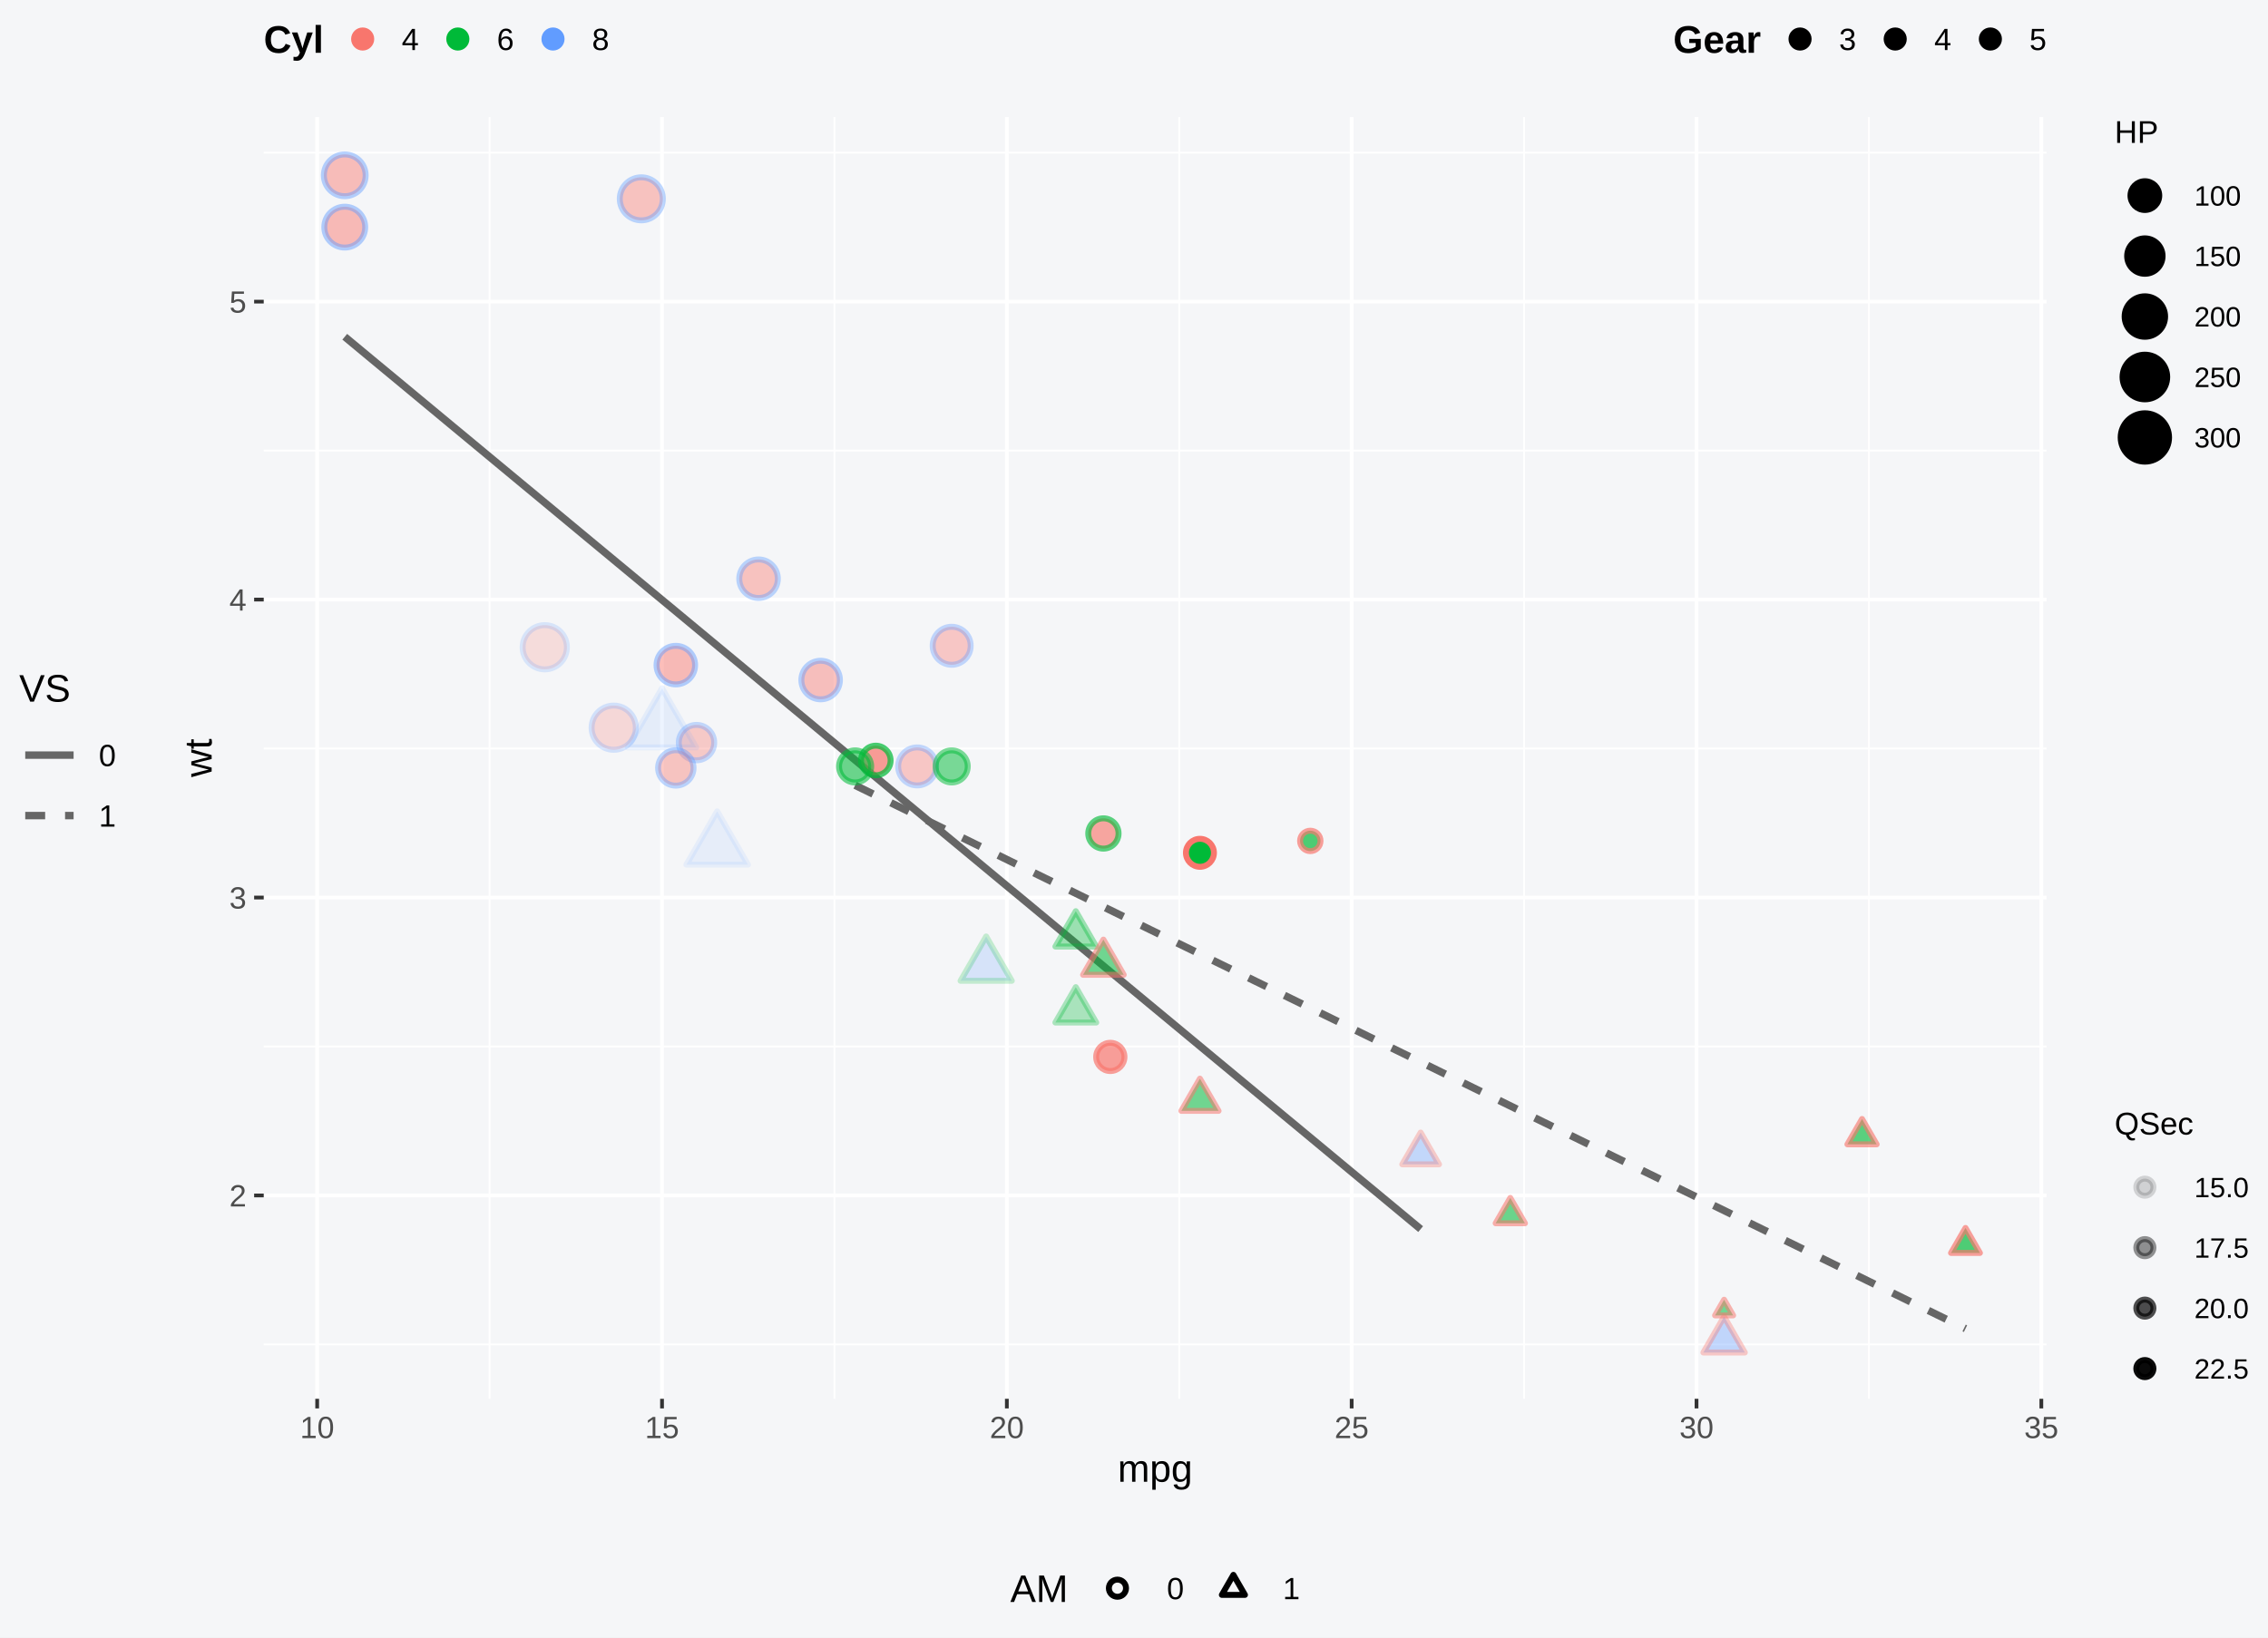
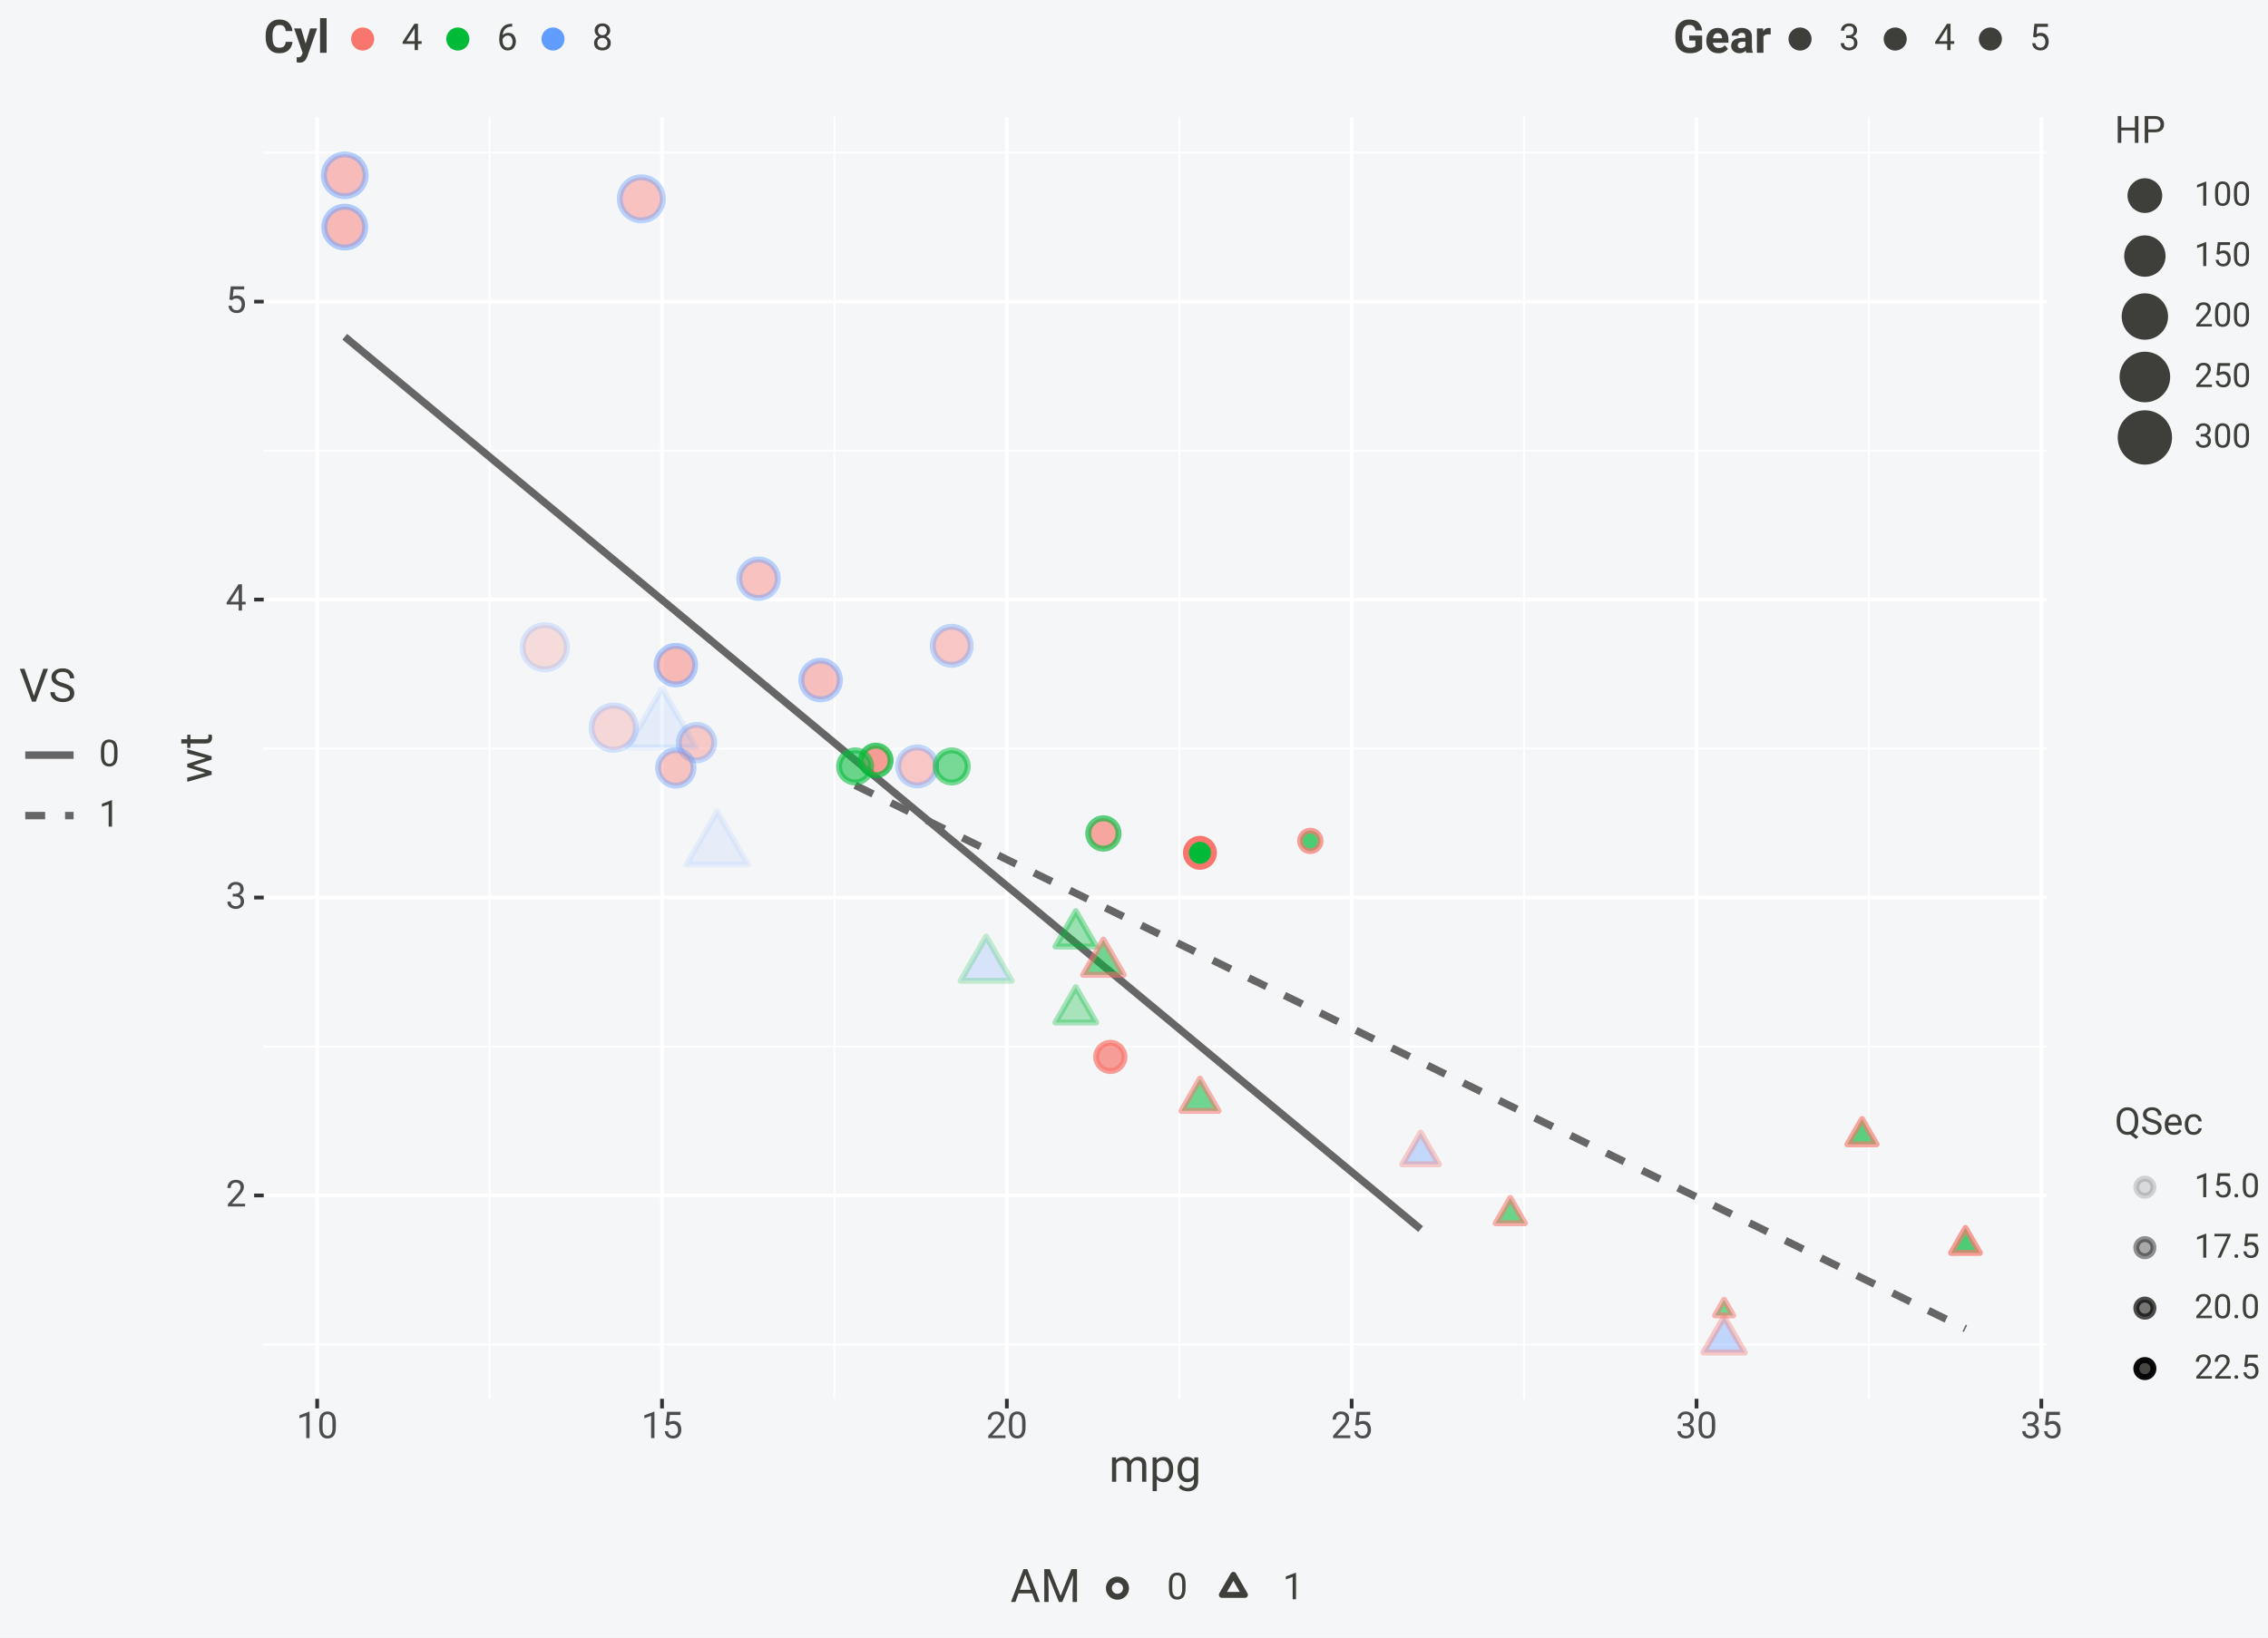
<svg xmlns="http://www.w3.org/2000/svg" width="648.00pt" height="468.00pt" viewBox="0 0 648.00 468.00">
  <g class="svglite">
    <defs>
      <style type="text/css">
-     .svglite line, .svglite polyline, .svglite polygon, .svglite path, .svglite rect, .svglite circle {
+     /* theme-aware-processed */
+     .svglite line, .svglite polyline, .svglite polygon, .svglite path, .svglite circle {
      fill: none;
-       stroke: #000000;
+       stroke: #3E3F3A;
+       stroke-linecap: round;
+       stroke-linejoin: round;
+       stroke-miterlimit: 10.00;
+     }
+     .svglite &gt; g &gt; rect {
+       fill: none;
+       stroke: #3E3F3A;
      stroke-linecap: round;
      stroke-linejoin: round;
      stroke-miterlimit: 10.00;
    }
    .svglite text {
      white-space: pre;
+       fill: #3E3F3A;
    }
    .svglite g.glyphgroup path {
      fill: inherit;
      stroke: none;
    }
  </style>
    </defs>
    <rect width="100%" height="100%" style="stroke: none; fill: #F5F6F8;" />
    <defs>
      <clipPath id="cpMC4wMHw2NDguMDB8MC4wMHw0NjguMDA=">
        <rect x="0.00" y="0.00" width="648.00" height="468.00" />
      </clipPath>
    </defs>
    <g clip-path="url(#cpMC4wMHw2NDguMDB8MC4wMHw0NjguMDA=)">
-       <rect x="0.00" y="-0" width="648.00" height="468.00" style="stroke-width: 1.07; stroke: none;" />
-     </g>
+       <rect x="0.00" y="-0" width="648.00" height="468.00" style="stroke-width: 1.07; stroke: none;" /> fill: #F5F6F8;' /&gt;
+ </g>
    <defs>
      <clipPath id="cpNzUuMzV8NTg0LjcyfDMzLjQ1fDM5OS43Ng==">
        <rect x="75.35" y="33.45" width="509.37" height="366.31" />
      </clipPath>
    </defs>
    <g clip-path="url(#cpNzUuMzV8NTg0LjcyfDMzLjQ1fDM5OS43Ng==)">
-       <rect x="75.35" y="33.45" width="509.37" height="366.31" style="stroke-width: 1.07; stroke: none;" />
-       <polyline points="75.35,384.22 584.72,384.22 " style="stroke-width: 0.53; stroke: #FFFFFF; stroke-linecap: butt;" />
+       <rect x="75.35" y="33.45" width="509.37" height="366.31" style="stroke-width: 1.07; stroke: none;" /> fill: #F5F6F8;' /&gt;
+ <polyline points="75.35,384.22 584.72,384.22 " style="stroke-width: 0.53; stroke: #FFFFFF; stroke-linecap: butt;" />
      <polyline points="75.35,299.07 584.72,299.07 " style="stroke-width: 0.53; stroke: #FFFFFF; stroke-linecap: butt;" />
      <polyline points="75.35,213.92 584.72,213.92 " style="stroke-width: 0.53; stroke: #FFFFFF; stroke-linecap: butt;" />
      <polyline points="75.35,128.77 584.72,128.77 " style="stroke-width: 0.53; stroke: #FFFFFF; stroke-linecap: butt;" />
      <polyline points="75.35,43.63 584.72,43.63 " style="stroke-width: 0.53; stroke: #FFFFFF; stroke-linecap: butt;" />
      <polyline points="139.88,399.76 139.88,33.45 " style="stroke-width: 0.53; stroke: #FFFFFF; stroke-linecap: butt;" />
      <polyline points="238.41,399.76 238.41,33.45 " style="stroke-width: 0.53; stroke: #FFFFFF; stroke-linecap: butt;" />
      <polyline points="336.93,399.76 336.93,33.45 " style="stroke-width: 0.53; stroke: #FFFFFF; stroke-linecap: butt;" />
      <polyline points="435.46,399.76 435.46,33.45 " style="stroke-width: 0.53; stroke: #FFFFFF; stroke-linecap: butt;" />
      <polyline points="533.98,399.76 533.98,33.45 " style="stroke-width: 0.53; stroke: #FFFFFF; stroke-linecap: butt;" />
      <polyline points="75.35,341.64 584.72,341.64 " style="stroke-width: 1.07; stroke: #FFFFFF; stroke-linecap: butt;" />
      <polyline points="75.35,256.50 584.72,256.50 " style="stroke-width: 1.07; stroke: #FFFFFF; stroke-linecap: butt;" />
      <polyline points="75.35,171.35 584.72,171.35 " style="stroke-width: 1.07; stroke: #FFFFFF; stroke-linecap: butt;" />
      <polyline points="75.35,86.20 584.72,86.20 " style="stroke-width: 1.07; stroke: #FFFFFF; stroke-linecap: butt;" />
      <polyline points="90.62,399.76 90.62,33.45 " style="stroke-width: 1.07; stroke: #FFFFFF; stroke-linecap: butt;" />
      <polyline points="189.15,399.76 189.15,33.45 " style="stroke-width: 1.07; stroke: #FFFFFF; stroke-linecap: butt;" />
      <polyline points="287.67,399.76 287.67,33.45 " style="stroke-width: 1.07; stroke: #FFFFFF; stroke-linecap: butt;" />
      <polyline points="386.19,399.76 386.19,33.45 " style="stroke-width: 1.07; stroke: #FFFFFF; stroke-linecap: butt;" />
      <polyline points="484.72,399.76 484.72,33.45 " style="stroke-width: 1.07; stroke: #FFFFFF; stroke-linecap: butt;" />
      <polyline points="583.24,399.76 583.24,33.45 " style="stroke-width: 1.07; stroke: #FFFFFF; stroke-linecap: butt;" />
      <polyline points="98.50,96.24 102.39,99.47 106.28,102.70 110.18,105.93 114.07,109.15 117.96,112.38 121.85,115.61 125.74,118.84 129.63,122.07 133.52,125.29 137.41,128.52 141.30,131.75 145.20,134.98 149.09,138.21 152.98,141.43 156.87,144.66 160.76,147.89 164.65,151.12 168.54,154.35 172.43,157.57 176.32,160.80 180.22,164.03 184.11,167.26 188.00,170.49 191.89,173.71 195.78,176.94 199.67,180.17 203.56,183.40 207.45,186.63 211.34,189.85 215.24,193.08 219.13,196.31 223.02,199.54 226.91,202.77 230.80,205.99 234.69,209.22 238.58,212.45 242.47,215.68 246.36,218.91 250.26,222.14 254.15,225.36 258.04,228.59 261.93,231.82 265.82,235.05 269.71,238.28 273.60,241.50 277.49,244.73 281.38,247.96 285.27,251.19 289.17,254.42 293.06,257.64 296.95,260.87 300.84,264.10 304.73,267.33 308.62,270.56 312.51,273.78 316.40,277.01 320.29,280.24 324.19,283.47 328.08,286.70 331.97,289.92 335.86,293.15 339.75,296.38 343.64,299.61 347.53,302.84 351.42,306.06 355.31,309.29 359.21,312.52 363.10,315.75 366.99,318.98 370.88,322.20 374.77,325.43 378.66,328.66 382.55,331.89 386.44,335.12 390.33,338.34 394.23,341.57 398.12,344.80 402.01,348.03 405.90,351.26 " style="stroke-width: 2.13; stroke: #666666; stroke-linecap: butt;" />
      <polyline points="244.32,224.42 248.33,226.38 252.35,228.35 256.37,230.31 260.38,232.28 264.40,234.25 268.41,236.21 272.43,238.18 276.45,240.14 280.46,242.11 284.48,244.07 288.49,246.04 292.51,248.01 296.52,249.97 300.54,251.94 304.56,253.90 308.57,255.87 312.59,257.83 316.60,259.80 320.62,261.77 324.63,263.73 328.65,265.70 332.67,267.66 336.68,269.63 340.70,271.59 344.71,273.56 348.73,275.53 352.75,277.49 356.76,279.46 360.78,281.42 364.79,283.39 368.81,285.36 372.82,287.32 376.84,289.29 380.86,291.25 384.87,293.22 388.89,295.18 392.90,297.15 396.92,299.12 400.93,301.08 404.95,303.05 408.97,305.01 412.98,306.98 417.00,308.94 421.01,310.91 425.03,312.88 429.05,314.84 433.06,316.81 437.08,318.77 441.09,320.74 445.11,322.70 449.12,324.67 453.14,326.64 457.16,328.60 461.17,330.57 465.19,332.53 469.20,334.50 473.22,336.46 477.24,338.43 481.25,340.40 485.27,342.36 489.28,344.33 493.30,346.29 497.31,348.26 501.33,350.22 505.35,352.19 509.36,354.16 513.38,356.12 517.39,358.09 521.41,360.05 525.42,362.02 529.44,363.98 533.46,365.95 537.47,367.92 541.49,369.88 545.50,371.85 549.52,373.81 553.54,375.78 557.55,377.74 561.57,379.71 " style="stroke-width: 2.13; stroke: #666666; stroke-dasharray: 5.69,5.69; stroke-linecap: butt;" />
      <polygon points="307.37,282.11 313.21,292.22 301.54,292.22 " style="stroke-width: 1.70; stroke: #00BA38; stroke-opacity: 0.31; fill: #00BA38; fill-opacity: 0.31;" />
      <polygon points="307.37,260.40 313.21,270.51 301.54,270.51 " style="stroke-width: 1.70; stroke: #00BA38; stroke-opacity: 0.37; fill: #00BA38; fill-opacity: 0.37;" />
      <polygon points="342.84,308.26 348.16,317.47 337.53,317.47 " style="stroke-width: 1.70; stroke: #F8766D; stroke-opacity: 0.54; fill: #00BA38; fill-opacity: 0.54;" />
      <circle cx="315.26" cy="238.19" r="4.33" style="stroke-width: 1.70; stroke: #00BA38; stroke-opacity: 0.63; fill: #F8766D; fill-opacity: 0.63;" />
      <circle cx="262.05" cy="219.03" r="5.43" style="stroke-width: 1.70; stroke: #619CFF; stroke-opacity: 0.37; fill: #F8766D; fill-opacity: 0.37;" />
      <circle cx="250.23" cy="217.33" r="4.23" style="stroke-width: 1.70; stroke: #00BA38; stroke-opacity: 0.71; fill: #F8766D; fill-opacity: 0.71;" />
      <circle cx="175.35" cy="207.96" r="6.32" style="stroke-width: 1.70; stroke: #619CFF; stroke-opacity: 0.24; fill: #F8766D; fill-opacity: 0.24;" />
      <circle cx="374.37" cy="240.32" r="2.92" style="stroke-width: 1.70; stroke: #F8766D; stroke-opacity: 0.69; fill: #00BA38; fill-opacity: 0.69;" />
      <circle cx="342.84" cy="243.72" r="4.00" style="stroke-width: 1.70; stroke: #F8766D; fill: #00BA38;" />
      <circle cx="271.91" cy="219.03" r="4.59" style="stroke-width: 1.70; stroke: #00BA38; stroke-opacity: 0.51; fill: #00BA38; fill-opacity: 0.51;" />
      <circle cx="244.32" cy="219.03" r="4.59" style="stroke-width: 1.70; stroke: #00BA38; stroke-opacity: 0.57; fill: #00BA38; fill-opacity: 0.57;" />
      <circle cx="216.73" cy="165.39" r="5.51" style="stroke-width: 1.70; stroke: #619CFF; stroke-opacity: 0.41; fill: #F8766D; fill-opacity: 0.41;" />
      <circle cx="234.47" cy="194.34" r="5.51" style="stroke-width: 1.70; stroke: #619CFF; stroke-opacity: 0.43; fill: #F8766D; fill-opacity: 0.43;" />
      <circle cx="193.09" cy="190.08" r="5.51" style="stroke-width: 1.70; stroke: #619CFF; stroke-opacity: 0.47; fill: #F8766D; fill-opacity: 0.47;" />
      <circle cx="98.50" cy="64.91" r="5.84" style="stroke-width: 1.70; stroke: #619CFF; stroke-opacity: 0.47; fill: #F8766D; fill-opacity: 0.47;" />
      <circle cx="98.50" cy="50.10" r="5.97" style="stroke-width: 1.70; stroke: #619CFF; stroke-opacity: 0.45; fill: #F8766D; fill-opacity: 0.45;" />
      <circle cx="183.23" cy="56.82" r="6.15" style="stroke-width: 1.70; stroke: #619CFF; stroke-opacity: 0.41; fill: #F8766D; fill-opacity: 0.41;" />
      <polygon points="532.01,319.79 536.19,327.03 527.83,327.03 " style="stroke-width: 1.70; stroke: #F8766D; stroke-opacity: 0.63; fill: #00BA38; fill-opacity: 0.63;" />
      <polygon points="492.60,371.44 495.18,375.92 490.02,375.92 " style="stroke-width: 1.70; stroke: #F8766D; stroke-opacity: 0.53; fill: #00BA38; fill-opacity: 0.53;" />
      <polygon points="561.57,350.93 565.69,358.07 557.44,358.07 " style="stroke-width: 1.70; stroke: #F8766D; stroke-opacity: 0.68; fill: #00BA38; fill-opacity: 0.68;" />
      <circle cx="317.23" cy="302.05" r="4.04" style="stroke-width: 1.70; stroke: #F8766D; stroke-opacity: 0.69; fill: #F8766D; fill-opacity: 0.69;" />
      <circle cx="199.00" cy="212.22" r="5.06" style="stroke-width: 1.70; stroke: #619CFF; stroke-opacity: 0.35; fill: #F8766D; fill-opacity: 0.35;" />
      <circle cx="193.09" cy="219.46" r="5.06" style="stroke-width: 1.70; stroke: #619CFF; stroke-opacity: 0.40; fill: #F8766D; fill-opacity: 0.40;" />
      <circle cx="155.65" cy="184.97" r="6.32" style="stroke-width: 1.70; stroke: #619CFF; stroke-opacity: 0.20; fill: #F8766D; fill-opacity: 0.20;" />
      <circle cx="271.91" cy="184.55" r="5.43" style="stroke-width: 1.70; stroke: #619CFF; stroke-opacity: 0.37; fill: #F8766D; fill-opacity: 0.37;" />
      <polygon points="431.51,342.35 435.70,349.59 427.33,349.59 " style="stroke-width: 1.70; stroke: #F8766D; stroke-opacity: 0.57; fill: #00BA38; fill-opacity: 0.57;" />
      <polygon points="405.90,323.66 411.15,332.75 400.65,332.75 " style="stroke-width: 1.70; stroke: #F8766D; stroke-opacity: 0.34; fill: #619CFF; fill-opacity: 0.34;" />
      <polygon points="492.60,376.28 498.52,386.53 486.68,386.53 " style="stroke-width: 1.70; stroke: #F8766D; stroke-opacity: 0.36; fill: #619CFF; fill-opacity: 0.36;" />
      <polygon points="204.91,231.86 213.71,247.10 196.11,247.10 " style="stroke-width: 1.70; stroke: #619CFF; stroke-opacity: 0.10; fill: #619CFF; fill-opacity: 0.10;" />
      <polygon points="281.76,267.63 289.08,280.30 274.44,280.30 " style="stroke-width: 1.70; stroke: #00BA38; stroke-opacity: 0.21; fill: #619CFF; fill-opacity: 0.21;" />
      <polygon points="189.15,196.68 198.91,213.60 179.38,213.60 " style="stroke-width: 1.70; stroke: #619CFF; stroke-opacity: 0.11; fill: #619CFF; fill-opacity: 0.11;" />
      <polygon points="315.26,268.52 321.06,278.58 309.45,278.58 " style="stroke-width: 1.70; stroke: #F8766D; stroke-opacity: 0.54; fill: #00BA38; fill-opacity: 0.54;" />
    </g>
    <g clip-path="url(#cpMC4wMHw2NDguMDB8MC4wMHw0NjguMDA=)">
-       <text x="70.42" y="344.79" text-anchor="end" style="font-size: 8.80px;fill: #4D4D4D; font-family: &quot;Arial&quot;;" textLength="4.89px" lengthAdjust="spacingAndGlyphs">2</text>
-       <text x="70.42" y="259.65" text-anchor="end" style="font-size: 8.80px;fill: #4D4D4D; font-family: &quot;Arial&quot;;" textLength="4.89px" lengthAdjust="spacingAndGlyphs">3</text>
-       <text x="70.42" y="174.50" text-anchor="end" style="font-size: 8.80px;fill: #4D4D4D; font-family: &quot;Arial&quot;;" textLength="4.89px" lengthAdjust="spacingAndGlyphs">4</text>
-       <text x="70.42" y="89.35" text-anchor="end" style="font-size: 8.80px;fill: #4D4D4D; font-family: &quot;Arial&quot;;" textLength="4.89px" lengthAdjust="spacingAndGlyphs">5</text>
+       <text x="70.42" y="344.79" text-anchor="end" style="font-size: 0.88em;fill: #4D4D4D; font-family: &quot;Roboto&quot;, -apple-system, BlinkMacSystemFont, &quot;Segoe UI&quot;, system-ui, sans-serif;">2</text>
+       <text x="70.42" y="259.65" text-anchor="end" style="font-size: 0.88em;fill: #4D4D4D; font-family: &quot;Roboto&quot;, -apple-system, BlinkMacSystemFont, &quot;Segoe UI&quot;, system-ui, sans-serif;">3</text>
+       <text x="70.42" y="174.50" text-anchor="end" style="font-size: 0.88em;fill: #4D4D4D; font-family: &quot;Roboto&quot;, -apple-system, BlinkMacSystemFont, &quot;Segoe UI&quot;, system-ui, sans-serif;">4</text>
+       <text x="70.42" y="89.35" text-anchor="end" style="font-size: 0.88em;fill: #4D4D4D; font-family: &quot;Roboto&quot;, -apple-system, BlinkMacSystemFont, &quot;Segoe UI&quot;, system-ui, sans-serif;">5</text>
      <polyline points="72.61,341.64 75.35,341.64 " style="stroke-width: 1.07; stroke: #333333; stroke-linecap: butt;" />
      <polyline points="72.61,256.50 75.35,256.50 " style="stroke-width: 1.07; stroke: #333333; stroke-linecap: butt;" />
      <polyline points="72.61,171.35 75.35,171.35 " style="stroke-width: 1.07; stroke: #333333; stroke-linecap: butt;" />
      <polyline points="72.61,86.20 75.35,86.20 " style="stroke-width: 1.07; stroke: #333333; stroke-linecap: butt;" />
      <polyline points="90.62,402.50 90.62,399.76 " style="stroke-width: 1.07; stroke: #333333; stroke-linecap: butt;" />
      <polyline points="189.15,402.50 189.15,399.76 " style="stroke-width: 1.07; stroke: #333333; stroke-linecap: butt;" />
      <polyline points="287.67,402.50 287.67,399.76 " style="stroke-width: 1.07; stroke: #333333; stroke-linecap: butt;" />
      <polyline points="386.19,402.50 386.19,399.76 " style="stroke-width: 1.07; stroke: #333333; stroke-linecap: butt;" />
      <polyline points="484.72,402.50 484.72,399.76 " style="stroke-width: 1.07; stroke: #333333; stroke-linecap: butt;" />
      <polyline points="583.24,402.50 583.24,399.76 " style="stroke-width: 1.07; stroke: #333333; stroke-linecap: butt;" />
-       <text x="90.62" y="410.99" text-anchor="middle" style="font-size: 8.80px;fill: #4D4D4D; font-family: &quot;Arial&quot;;" textLength="9.78px" lengthAdjust="spacingAndGlyphs">10</text>
-       <text x="189.15" y="410.99" text-anchor="middle" style="font-size: 8.80px;fill: #4D4D4D; font-family: &quot;Arial&quot;;" textLength="9.78px" lengthAdjust="spacingAndGlyphs">15</text>
-       <text x="287.67" y="410.99" text-anchor="middle" style="font-size: 8.80px;fill: #4D4D4D; font-family: &quot;Arial&quot;;" textLength="9.78px" lengthAdjust="spacingAndGlyphs">20</text>
-       <text x="386.19" y="410.99" text-anchor="middle" style="font-size: 8.80px;fill: #4D4D4D; font-family: &quot;Arial&quot;;" textLength="9.78px" lengthAdjust="spacingAndGlyphs">25</text>
-       <text x="484.72" y="410.99" text-anchor="middle" style="font-size: 8.80px;fill: #4D4D4D; font-family: &quot;Arial&quot;;" textLength="9.78px" lengthAdjust="spacingAndGlyphs">30</text>
-       <text x="583.24" y="410.99" text-anchor="middle" style="font-size: 8.80px;fill: #4D4D4D; font-family: &quot;Arial&quot;;" textLength="9.78px" lengthAdjust="spacingAndGlyphs">35</text>
-       <text x="330.03" y="423.46" text-anchor="middle" style="font-size: 11.00px; font-family: &quot;Arial&quot;;" textLength="21.41px" lengthAdjust="spacingAndGlyphs">mpg</text>
-       <text transform="translate(60.47,216.60) rotate(-90)" text-anchor="middle" style="font-size: 11.00px; font-family: &quot;Arial&quot;;" textLength="11.00px" lengthAdjust="spacingAndGlyphs">wt</text>
-       <rect x="595.68" y="33.45" width="46.84" height="366.31" style="stroke-width: 0.75; stroke: none;" />
-       <rect x="595.68" y="33.45" width="44.62" height="100.21" style="stroke-width: 1.07; stroke: none;" />
-       <text x="604.18" y="40.83" style="font-size: 9.00px; font-family: &quot;Arial&quot;;" textLength="12.50px" lengthAdjust="spacingAndGlyphs">HP</text>
-       <rect x="604.18" y="47.26" width="17.28" height="17.28" style="stroke-width: 1.07; stroke: none;" />
-       <circle cx="612.82" cy="55.90" r="4.11" style="stroke-width: 1.70; fill: #000000;" />
-       <rect x="604.18" y="64.54" width="17.28" height="17.28" style="stroke-width: 1.07; stroke: none;" />
-       <circle cx="612.82" cy="73.18" r="5.06" style="stroke-width: 1.70; fill: #000000;" />
-       <rect x="604.18" y="81.82" width="17.28" height="17.28" style="stroke-width: 1.07; stroke: none;" />
-       <circle cx="612.82" cy="90.46" r="5.78" style="stroke-width: 1.70; fill: #000000;" />
-       <rect x="604.18" y="99.10" width="17.28" height="17.28" style="stroke-width: 1.07; stroke: none;" />
-       <circle cx="612.82" cy="107.74" r="6.38" style="stroke-width: 1.70; fill: #000000;" />
-       <rect x="604.18" y="116.38" width="17.28" height="17.28" style="stroke-width: 1.07; stroke: none;" />
-       <circle cx="612.82" cy="125.02" r="6.91" style="stroke-width: 1.70; fill: #000000;" />
-       <text x="626.94" y="58.76" style="font-size: 8.00px; font-family: &quot;Arial&quot;;" textLength="13.36px" lengthAdjust="spacingAndGlyphs">100</text>
-       <text x="626.94" y="76.04" style="font-size: 8.00px; font-family: &quot;Arial&quot;;" textLength="13.36px" lengthAdjust="spacingAndGlyphs">150</text>
-       <text x="626.94" y="93.32" style="font-size: 8.00px; font-family: &quot;Arial&quot;;" textLength="13.36px" lengthAdjust="spacingAndGlyphs">200</text>
-       <text x="626.94" y="110.60" style="font-size: 8.00px; font-family: &quot;Arial&quot;;" textLength="13.36px" lengthAdjust="spacingAndGlyphs">250</text>
-       <text x="626.94" y="127.88" style="font-size: 8.00px; font-family: &quot;Arial&quot;;" textLength="13.36px" lengthAdjust="spacingAndGlyphs">300</text>
-       <rect x="595.68" y="316.83" width="46.84" height="82.93" style="stroke-width: 1.07; stroke: none;" />
-       <text x="604.18" y="324.22" style="font-size: 9.00px; font-family: &quot;Arial&quot;;" textLength="22.50px" lengthAdjust="spacingAndGlyphs">QSec</text>
-       <rect x="604.18" y="330.64" width="17.28" height="17.28" style="stroke-width: 1.07; stroke: none;" />
-       <circle cx="612.82" cy="339.28" r="2.45" style="stroke-width: 1.70; stroke: #000000; stroke-opacity: 0.15; fill: #000000; fill-opacity: 0.15;" />
-       <rect x="604.18" y="347.92" width="17.28" height="17.28" style="stroke-width: 1.07; stroke: none;" />
-       <circle cx="612.82" cy="356.56" r="2.45" style="stroke-width: 1.70; stroke: #000000; stroke-opacity: 0.42; fill: #000000; fill-opacity: 0.42;" />
-       <rect x="604.18" y="365.20" width="17.28" height="17.28" style="stroke-width: 1.07; stroke: none;" />
-       <circle cx="612.82" cy="373.84" r="2.45" style="stroke-width: 1.70; stroke: #000000; stroke-opacity: 0.69; fill: #000000; fill-opacity: 0.69;" />
-       <rect x="604.18" y="382.48" width="17.28" height="17.28" style="stroke-width: 1.07; stroke: none;" />
-       <circle cx="612.82" cy="391.12" r="2.45" style="stroke-width: 1.70; stroke: #000000; stroke-opacity: 0.96; fill: #000000; fill-opacity: 0.96;" />
-       <text x="626.94" y="342.15" style="font-size: 8.00px; font-family: &quot;Arial&quot;;" textLength="15.58px" lengthAdjust="spacingAndGlyphs">15.0</text>
-       <text x="626.94" y="359.43" style="font-size: 8.00px; font-family: &quot;Arial&quot;;" textLength="15.58px" lengthAdjust="spacingAndGlyphs">17.5</text>
-       <text x="626.94" y="376.71" style="font-size: 8.00px; font-family: &quot;Arial&quot;;" textLength="15.58px" lengthAdjust="spacingAndGlyphs">20.0</text>
-       <text x="626.94" y="393.99" style="font-size: 8.00px; font-family: &quot;Arial&quot;;" textLength="15.58px" lengthAdjust="spacingAndGlyphs">22.5</text>
-       <rect x="5.48" y="191.49" width="36.15" height="50.23" style="stroke-width: 0.75; stroke: none;" />
-       <rect x="5.48" y="191.49" width="36.15" height="50.23" style="stroke-width: 1.07; stroke: none;" />
-       <text x="5.48" y="200.52" style="font-size: 11.00px; font-family: &quot;Arial&quot;;" textLength="14.69px" lengthAdjust="spacingAndGlyphs">VS</text>
-       <rect x="5.48" y="207.16" width="17.28" height="17.28" style="stroke-width: 1.07; stroke: none;" />
-       <line x1="7.21" y1="215.80" x2="21.03" y2="215.80" style="stroke-width: 2.13; stroke: #666666; stroke-linecap: butt;" />
-       <rect x="5.48" y="224.44" width="17.28" height="17.28" style="stroke-width: 1.07; stroke: none;" />
-       <line x1="7.21" y1="233.08" x2="21.03" y2="233.08" style="stroke-width: 2.13; stroke: #666666; stroke-dasharray: 5.69,5.69; stroke-linecap: butt;" />
-       <text x="28.24" y="218.95" style="font-size: 8.80px; font-family: &quot;Arial&quot;;" textLength="4.89px" lengthAdjust="spacingAndGlyphs">0</text>
-       <text x="28.24" y="236.23" style="font-size: 8.80px; font-family: &quot;Arial&quot;;" textLength="4.89px" lengthAdjust="spacingAndGlyphs">1</text>
-       <rect x="288.66" y="436.74" width="82.76" height="25.78" style="stroke-width: 0.75; stroke: none;" />
-       <rect x="288.66" y="436.74" width="82.76" height="25.78" style="stroke-width: 1.07; stroke: none;" />
-       <text x="288.66" y="457.82" style="font-size: 11.00px; font-family: &quot;Arial&quot;;" textLength="16.50px" lengthAdjust="spacingAndGlyphs">AM</text>
-       <rect x="310.63" y="445.24" width="17.28" height="17.28" style="stroke-width: 1.07; stroke: none;" />
-       <circle cx="319.27" cy="453.88" r="2.45" style="stroke-width: 1.70;" />
-       <rect x="343.76" y="445.24" width="17.28" height="17.28" style="stroke-width: 1.07; stroke: none;" />
-       <polygon points="352.40,450.07 355.70,455.79 349.10,455.79 " style="stroke-width: 1.70;" />
-       <text x="333.39" y="457.03" style="font-size: 8.80px; font-family: &quot;Arial&quot;;" textLength="4.89px" lengthAdjust="spacingAndGlyphs">0</text>
-       <text x="366.52" y="457.03" style="font-size: 8.80px; font-family: &quot;Arial&quot;;" textLength="4.89px" lengthAdjust="spacingAndGlyphs">1</text>
-       <rect x="75.35" y="5.48" width="509.37" height="17.01" style="stroke-width: 0.75; stroke: none;" />
-       <rect x="75.35" y="5.48" width="98.69" height="17.01" style="stroke-width: 1.07; stroke: none;" />
-       <text x="75.35" y="15.09" style="font-size: 11.00px; font-weight: bold; font-family: &quot;Arial&quot;;" textLength="17.12px" lengthAdjust="spacingAndGlyphs">Cyl</text>
-       <rect x="97.95" y="5.48" width="11.34" height="11.34" style="stroke-width: 1.07; stroke: none;" />
-       <circle cx="103.62" cy="11.15" r="2.45" style="stroke-width: 1.70; stroke: #F8766D; fill: #F8766D;" />
-       <rect x="125.14" y="5.48" width="11.34" height="11.34" style="stroke-width: 1.07; stroke: none;" />
-       <circle cx="130.81" cy="11.15" r="2.45" style="stroke-width: 1.70; stroke: #00BA38; fill: #00BA38;" />
-       <rect x="152.33" y="5.48" width="11.34" height="11.34" style="stroke-width: 1.07; stroke: none;" />
-       <circle cx="158.00" cy="11.15" r="2.45" style="stroke-width: 1.70; stroke: #619CFF; fill: #619CFF;" />
-       <text x="114.77" y="14.30" style="font-size: 8.80px; font-family: &quot;Arial&quot;;" textLength="4.89px" lengthAdjust="spacingAndGlyphs">4</text>
-       <text x="141.96" y="14.30" style="font-size: 8.80px; font-family: &quot;Arial&quot;;" textLength="4.89px" lengthAdjust="spacingAndGlyphs">6</text>
-       <text x="169.15" y="14.30" style="font-size: 8.80px; font-family: &quot;Arial&quot;;" textLength="4.89px" lengthAdjust="spacingAndGlyphs">8</text>
-       <rect x="478.06" y="5.48" width="106.66" height="17.01" style="stroke-width: 1.07; stroke: none;" />
-       <text x="478.06" y="15.09" style="font-size: 11.00px; font-weight: bold; font-family: &quot;Arial&quot;;" textLength="25.09px" lengthAdjust="spacingAndGlyphs">Gear</text>
-       <rect x="508.64" y="5.48" width="11.34" height="11.34" style="stroke-width: 1.07; stroke: none;" />
-       <circle cx="514.30" cy="11.15" r="2.45" style="stroke-width: 1.70; fill: #000000;" />
-       <rect x="535.82" y="5.48" width="11.34" height="11.34" style="stroke-width: 1.07; stroke: none;" />
-       <circle cx="541.49" cy="11.15" r="2.45" style="stroke-width: 1.70; fill: #000000;" />
-       <rect x="563.01" y="5.48" width="11.34" height="11.34" style="stroke-width: 1.07; stroke: none;" />
-       <circle cx="568.68" cy="11.15" r="2.45" style="stroke-width: 1.70; fill: #000000;" />
-       <text x="525.45" y="14.30" style="font-size: 8.80px; font-family: &quot;Arial&quot;;" textLength="4.89px" lengthAdjust="spacingAndGlyphs">3</text>
-       <text x="552.64" y="14.30" style="font-size: 8.80px; font-family: &quot;Arial&quot;;" textLength="4.89px" lengthAdjust="spacingAndGlyphs">4</text>
-       <text x="579.83" y="14.30" style="font-size: 8.80px; font-family: &quot;Arial&quot;;" textLength="4.89px" lengthAdjust="spacingAndGlyphs">5</text>
+       <text x="90.62" y="410.99" text-anchor="middle" style="font-size: 0.88em;fill: #4D4D4D; font-family: &quot;Roboto&quot;, -apple-system, BlinkMacSystemFont, &quot;Segoe UI&quot;, system-ui, sans-serif;">10</text>
+       <text x="189.15" y="410.99" text-anchor="middle" style="font-size: 0.88em;fill: #4D4D4D; font-family: &quot;Roboto&quot;, -apple-system, BlinkMacSystemFont, &quot;Segoe UI&quot;, system-ui, sans-serif;">15</text>
+       <text x="287.67" y="410.99" text-anchor="middle" style="font-size: 0.88em;fill: #4D4D4D; font-family: &quot;Roboto&quot;, -apple-system, BlinkMacSystemFont, &quot;Segoe UI&quot;, system-ui, sans-serif;">20</text>
+       <text x="386.19" y="410.99" text-anchor="middle" style="font-size: 0.88em;fill: #4D4D4D; font-family: &quot;Roboto&quot;, -apple-system, BlinkMacSystemFont, &quot;Segoe UI&quot;, system-ui, sans-serif;">25</text>
+       <text x="484.72" y="410.99" text-anchor="middle" style="font-size: 0.88em;fill: #4D4D4D; font-family: &quot;Roboto&quot;, -apple-system, BlinkMacSystemFont, &quot;Segoe UI&quot;, system-ui, sans-serif;">30</text>
+       <text x="583.24" y="410.99" text-anchor="middle" style="font-size: 0.88em;fill: #4D4D4D; font-family: &quot;Roboto&quot;, -apple-system, BlinkMacSystemFont, &quot;Segoe UI&quot;, system-ui, sans-serif;">35</text>
+       <text x="330.03" y="423.46" text-anchor="middle" style="font-size: 1.1em; font-family: &quot;Roboto&quot;, -apple-system, BlinkMacSystemFont, &quot;Segoe UI&quot;, system-ui, sans-serif;">mpg</text>
+       <text transform="translate(60.47,216.60) rotate(-90)" text-anchor="middle" style="font-size: 1.1em; font-family: &quot;Roboto&quot;, -apple-system, BlinkMacSystemFont, &quot;Segoe UI&quot;, system-ui, sans-serif;">wt</text>
+       <rect x="595.68" y="33.45" width="46.84" height="366.31" style="stroke-width: 0.75; stroke: none;" /> fill: #F5F6F8;' /&gt;
+ <rect x="595.68" y="33.45" width="44.62" height="100.21" style="stroke-width: 1.07; stroke: none;" /> fill: #F5F6F8;' /&gt;
+ <text x="604.18" y="40.83" style="font-size: 0.9em; font-family: &quot;Roboto&quot;, -apple-system, BlinkMacSystemFont, &quot;Segoe UI&quot;, system-ui, sans-serif;">HP</text>
+       <rect x="604.18" y="47.26" width="17.28" height="17.28" style="stroke-width: 1.07; stroke: none;" /> fill: #F5F6F8;' /&gt;
+ <circle class="theme-fill-fg" cx="612.82" cy="55.90" r="4.11" style="stroke-width: 1.70; fill: #3E3F3A;" />
+       <rect x="604.18" y="64.54" width="17.28" height="17.28" style="stroke-width: 1.07; stroke: none;" /> fill: #F5F6F8;' /&gt;
+ <circle class="theme-fill-fg" cx="612.82" cy="73.18" r="5.06" style="stroke-width: 1.70; fill: #3E3F3A;" />
+       <rect x="604.18" y="81.82" width="17.28" height="17.28" style="stroke-width: 1.07; stroke: none;" /> fill: #F5F6F8;' /&gt;
+ <circle class="theme-fill-fg" cx="612.82" cy="90.46" r="5.78" style="stroke-width: 1.70; fill: #3E3F3A;" />
+       <rect x="604.18" y="99.10" width="17.28" height="17.28" style="stroke-width: 1.07; stroke: none;" /> fill: #F5F6F8;' /&gt;
+ <circle class="theme-fill-fg" cx="612.82" cy="107.74" r="6.38" style="stroke-width: 1.70; fill: #3E3F3A;" />
+       <rect x="604.18" y="116.38" width="17.28" height="17.28" style="stroke-width: 1.07; stroke: none;" /> fill: #F5F6F8;' /&gt;
+ <circle class="theme-fill-fg" cx="612.82" cy="125.02" r="6.91" style="stroke-width: 1.70; fill: #3E3F3A;" />
+       <text x="626.94" y="58.76" style="font-size: 0.8em; font-family: &quot;Roboto&quot;, -apple-system, BlinkMacSystemFont, &quot;Segoe UI&quot;, system-ui, sans-serif;">100</text>
+       <text x="626.94" y="76.04" style="font-size: 0.8em; font-family: &quot;Roboto&quot;, -apple-system, BlinkMacSystemFont, &quot;Segoe UI&quot;, system-ui, sans-serif;">150</text>
+       <text x="626.94" y="93.32" style="font-size: 0.8em; font-family: &quot;Roboto&quot;, -apple-system, BlinkMacSystemFont, &quot;Segoe UI&quot;, system-ui, sans-serif;">200</text>
+       <text x="626.94" y="110.60" style="font-size: 0.8em; font-family: &quot;Roboto&quot;, -apple-system, BlinkMacSystemFont, &quot;Segoe UI&quot;, system-ui, sans-serif;">250</text>
+       <text x="626.94" y="127.88" style="font-size: 0.8em; font-family: &quot;Roboto&quot;, -apple-system, BlinkMacSystemFont, &quot;Segoe UI&quot;, system-ui, sans-serif;">300</text>
+       <rect x="595.68" y="316.83" width="46.84" height="82.93" style="stroke-width: 1.07; stroke: none;" /> fill: #F5F6F8;' /&gt;
+ <text x="604.18" y="324.22" style="font-size: 0.9em; font-family: &quot;Roboto&quot;, -apple-system, BlinkMacSystemFont, &quot;Segoe UI&quot;, system-ui, sans-serif;">QSec</text>
+       <rect x="604.18" y="330.64" width="17.28" height="17.28" style="stroke-width: 1.07; stroke: none;" /> fill: #F5F6F8;' /&gt;
+ <circle class="theme-fill-fg" cx="612.82" cy="339.28" r="2.45" style="stroke-width: 1.70; stroke: #000000; stroke-opacity: 0.15; fill: #3E3F3A; fill-opacity: 0.15;" />
+       <rect x="604.18" y="347.92" width="17.28" height="17.28" style="stroke-width: 1.07; stroke: none;" /> fill: #F5F6F8;' /&gt;
+ <circle class="theme-fill-fg" cx="612.82" cy="356.56" r="2.45" style="stroke-width: 1.70; stroke: #000000; stroke-opacity: 0.42; fill: #3E3F3A; fill-opacity: 0.42;" />
+       <rect x="604.18" y="365.20" width="17.28" height="17.28" style="stroke-width: 1.07; stroke: none;" /> fill: #F5F6F8;' /&gt;
+ <circle class="theme-fill-fg" cx="612.82" cy="373.84" r="2.45" style="stroke-width: 1.70; stroke: #000000; stroke-opacity: 0.69; fill: #3E3F3A; fill-opacity: 0.69;" />
+       <rect x="604.18" y="382.48" width="17.28" height="17.28" style="stroke-width: 1.07; stroke: none;" /> fill: #F5F6F8;' /&gt;
+ <circle class="theme-fill-fg" cx="612.82" cy="391.12" r="2.45" style="stroke-width: 1.70; stroke: #000000; stroke-opacity: 0.96; fill: #3E3F3A; fill-opacity: 0.96;" />
+       <text x="626.94" y="342.15" style="font-size: 0.8em; font-family: &quot;Roboto&quot;, -apple-system, BlinkMacSystemFont, &quot;Segoe UI&quot;, system-ui, sans-serif;">15.0</text>
+       <text x="626.94" y="359.43" style="font-size: 0.8em; font-family: &quot;Roboto&quot;, -apple-system, BlinkMacSystemFont, &quot;Segoe UI&quot;, system-ui, sans-serif;">17.5</text>
+       <text x="626.94" y="376.71" style="font-size: 0.8em; font-family: &quot;Roboto&quot;, -apple-system, BlinkMacSystemFont, &quot;Segoe UI&quot;, system-ui, sans-serif;">20.0</text>
+       <text x="626.94" y="393.99" style="font-size: 0.8em; font-family: &quot;Roboto&quot;, -apple-system, BlinkMacSystemFont, &quot;Segoe UI&quot;, system-ui, sans-serif;">22.5</text>
+       <rect x="5.48" y="191.49" width="36.15" height="50.23" style="stroke-width: 0.75; stroke: none;" /> fill: #F5F6F8;' /&gt;
+ <rect x="5.48" y="191.49" width="36.15" height="50.23" style="stroke-width: 1.07; stroke: none;" /> fill: #F5F6F8;' /&gt;
+ <text x="5.48" y="200.52" style="font-size: 1.1em; font-family: &quot;Roboto&quot;, -apple-system, BlinkMacSystemFont, &quot;Segoe UI&quot;, system-ui, sans-serif;">VS</text>
+       <rect x="5.48" y="207.16" width="17.28" height="17.28" style="stroke-width: 1.07; stroke: none;" /> fill: #F5F6F8;' /&gt;
+ <line x1="7.21" y1="215.80" x2="21.03" y2="215.80" style="stroke-width: 2.13; stroke: #666666; stroke-linecap: butt;" />
+       <rect x="5.48" y="224.44" width="17.28" height="17.28" style="stroke-width: 1.07; stroke: none;" /> fill: #F5F6F8;' /&gt;
+ <line x1="7.21" y1="233.08" x2="21.03" y2="233.08" style="stroke-width: 2.13; stroke: #666666; stroke-dasharray: 5.69,5.69; stroke-linecap: butt;" />
+       <text x="28.24" y="218.95" style="font-size: 0.88em; font-family: &quot;Roboto&quot;, -apple-system, BlinkMacSystemFont, &quot;Segoe UI&quot;, system-ui, sans-serif;">0</text>
+       <text x="28.24" y="236.23" style="font-size: 0.88em; font-family: &quot;Roboto&quot;, -apple-system, BlinkMacSystemFont, &quot;Segoe UI&quot;, system-ui, sans-serif;">1</text>
+       <rect x="288.66" y="436.74" width="82.76" height="25.78" style="stroke-width: 0.75; stroke: none;" /> fill: #F5F6F8;' /&gt;
+ <rect x="288.66" y="436.74" width="82.76" height="25.78" style="stroke-width: 1.07; stroke: none;" /> fill: #F5F6F8;' /&gt;
+ <text x="288.66" y="457.82" style="font-size: 1.1em; font-family: &quot;Roboto&quot;, -apple-system, BlinkMacSystemFont, &quot;Segoe UI&quot;, system-ui, sans-serif;">AM</text>
+       <rect x="310.63" y="445.24" width="17.28" height="17.28" style="stroke-width: 1.07; stroke: none;" /> fill: #F5F6F8;' /&gt;
+ <circle cx="319.27" cy="453.88" r="2.45" style="stroke-width: 1.70;" />
+       <rect x="343.76" y="445.24" width="17.28" height="17.28" style="stroke-width: 1.07; stroke: none;" /> fill: #F5F6F8;' /&gt;
+ <polygon points="352.40,450.07 355.70,455.79 349.10,455.79 " style="stroke-width: 1.70;" />
+       <text x="333.39" y="457.03" style="font-size: 0.88em; font-family: &quot;Roboto&quot;, -apple-system, BlinkMacSystemFont, &quot;Segoe UI&quot;, system-ui, sans-serif;">0</text>
+       <text x="366.52" y="457.03" style="font-size: 0.88em; font-family: &quot;Roboto&quot;, -apple-system, BlinkMacSystemFont, &quot;Segoe UI&quot;, system-ui, sans-serif;">1</text>
+       <rect x="75.35" y="5.48" width="509.37" height="17.01" style="stroke-width: 0.75; stroke: none;" /> fill: #F5F6F8;' /&gt;
+ <rect x="75.35" y="5.48" width="98.69" height="17.01" style="stroke-width: 1.07; stroke: none;" /> fill: #F5F6F8;' /&gt;
+ <text x="75.35" y="15.09" style="font-size: 1.1em; font-weight: bold; font-family: &quot;Roboto&quot;, -apple-system, BlinkMacSystemFont, &quot;Segoe UI&quot;, system-ui, sans-serif;">Cyl</text>
+       <rect x="97.95" y="5.48" width="11.34" height="11.34" style="stroke-width: 1.07; stroke: none;" /> fill: #F5F6F8;' /&gt;
+ <circle cx="103.62" cy="11.15" r="2.45" style="stroke-width: 1.70; stroke: #F8766D; fill: #F8766D;" />
+       <rect x="125.14" y="5.48" width="11.34" height="11.34" style="stroke-width: 1.07; stroke: none;" /> fill: #F5F6F8;' /&gt;
+ <circle cx="130.81" cy="11.15" r="2.45" style="stroke-width: 1.70; stroke: #00BA38; fill: #00BA38;" />
+       <rect x="152.33" y="5.48" width="11.34" height="11.34" style="stroke-width: 1.07; stroke: none;" /> fill: #F5F6F8;' /&gt;
+ <circle cx="158.00" cy="11.15" r="2.45" style="stroke-width: 1.70; stroke: #619CFF; fill: #619CFF;" />
+       <text x="114.77" y="14.30" style="font-size: 0.88em; font-family: &quot;Roboto&quot;, -apple-system, BlinkMacSystemFont, &quot;Segoe UI&quot;, system-ui, sans-serif;">4</text>
+       <text x="141.96" y="14.30" style="font-size: 0.88em; font-family: &quot;Roboto&quot;, -apple-system, BlinkMacSystemFont, &quot;Segoe UI&quot;, system-ui, sans-serif;">6</text>
+       <text x="169.15" y="14.30" style="font-size: 0.88em; font-family: &quot;Roboto&quot;, -apple-system, BlinkMacSystemFont, &quot;Segoe UI&quot;, system-ui, sans-serif;">8</text>
+       <rect x="478.06" y="5.48" width="106.66" height="17.01" style="stroke-width: 1.07; stroke: none;" /> fill: #F5F6F8;' /&gt;
+ <text x="478.06" y="15.09" style="font-size: 1.1em; font-weight: bold; font-family: &quot;Roboto&quot;, -apple-system, BlinkMacSystemFont, &quot;Segoe UI&quot;, system-ui, sans-serif;">Gear</text>
+       <rect x="508.64" y="5.48" width="11.34" height="11.34" style="stroke-width: 1.07; stroke: none;" /> fill: #F5F6F8;' /&gt;
+ <circle class="theme-fill-fg" cx="514.30" cy="11.15" r="2.45" style="stroke-width: 1.70; fill: #3E3F3A;" />
+       <rect x="535.82" y="5.48" width="11.34" height="11.34" style="stroke-width: 1.07; stroke: none;" /> fill: #F5F6F8;' /&gt;
+ <circle class="theme-fill-fg" cx="541.49" cy="11.15" r="2.45" style="stroke-width: 1.70; fill: #3E3F3A;" />
+       <rect x="563.01" y="5.48" width="11.34" height="11.34" style="stroke-width: 1.07; stroke: none;" /> fill: #F5F6F8;' /&gt;
+ <circle class="theme-fill-fg" cx="568.68" cy="11.15" r="2.45" style="stroke-width: 1.70; fill: #3E3F3A;" />
+       <text x="525.45" y="14.30" style="font-size: 0.88em; font-family: &quot;Roboto&quot;, -apple-system, BlinkMacSystemFont, &quot;Segoe UI&quot;, system-ui, sans-serif;">3</text>
+       <text x="552.64" y="14.30" style="font-size: 0.88em; font-family: &quot;Roboto&quot;, -apple-system, BlinkMacSystemFont, &quot;Segoe UI&quot;, system-ui, sans-serif;">4</text>
+       <text x="579.83" y="14.30" style="font-size: 0.88em; font-family: &quot;Roboto&quot;, -apple-system, BlinkMacSystemFont, &quot;Segoe UI&quot;, system-ui, sans-serif;">5</text>
    </g>
  </g>
</svg>
